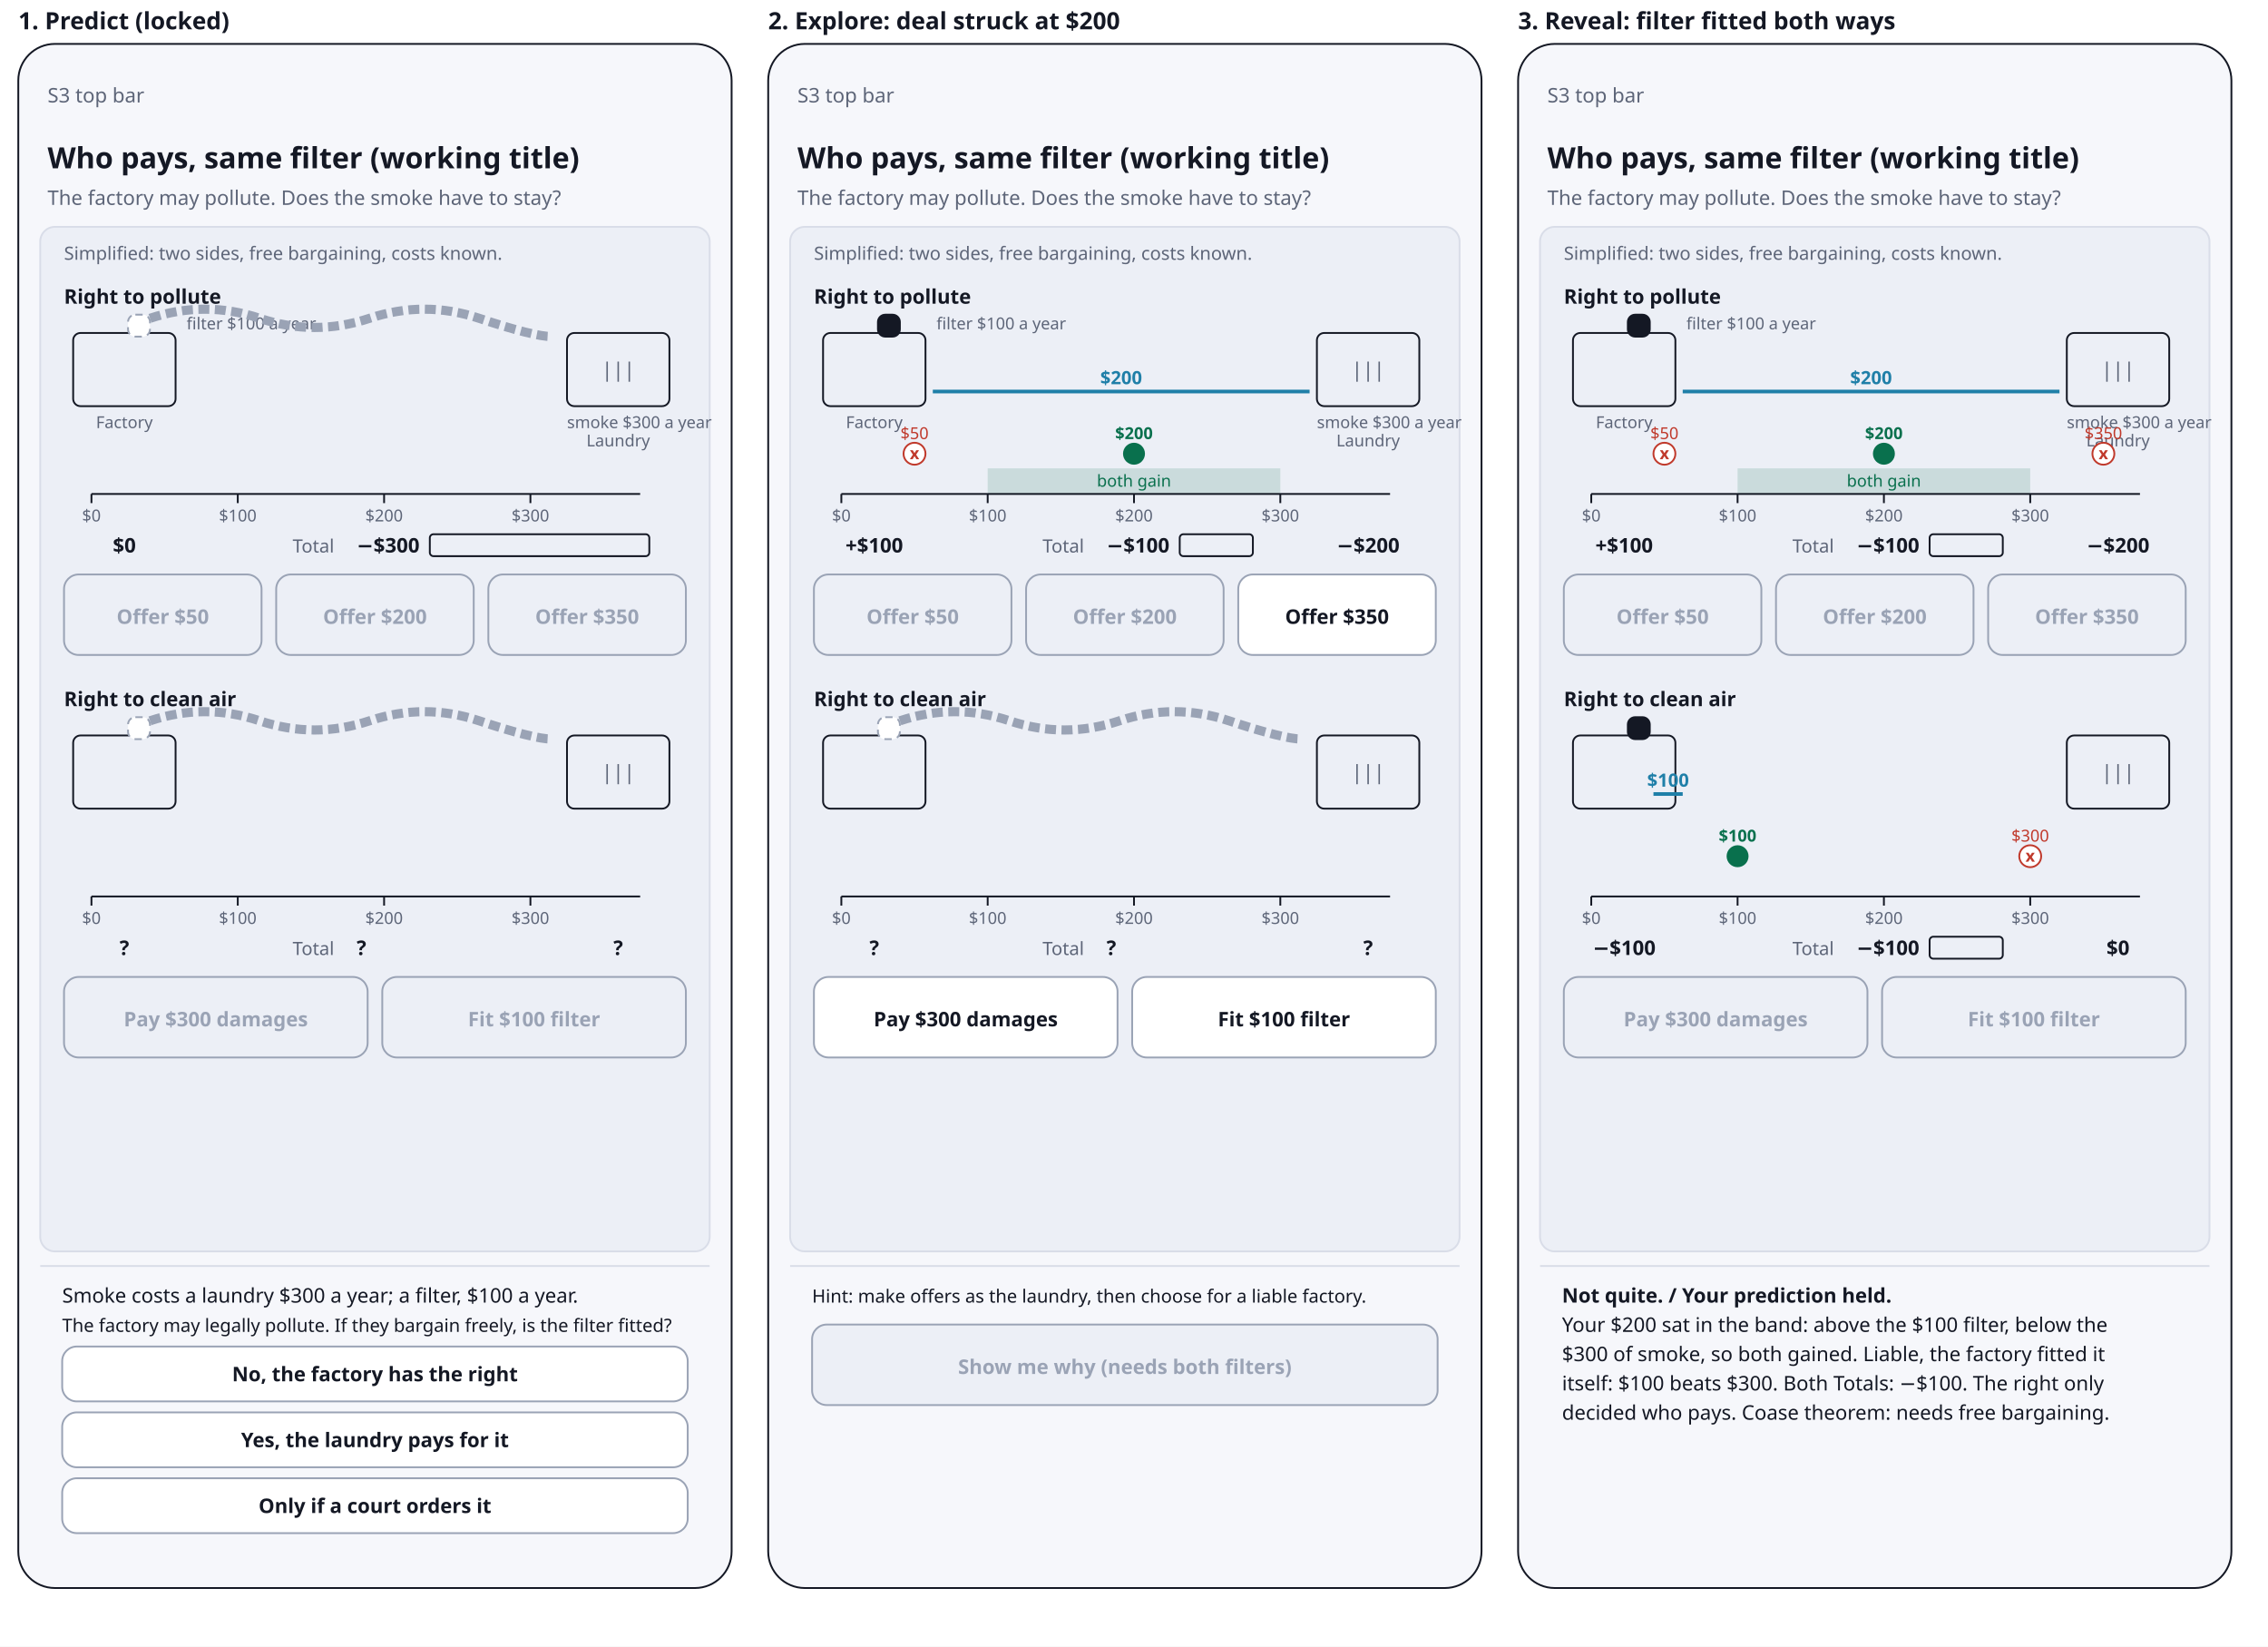
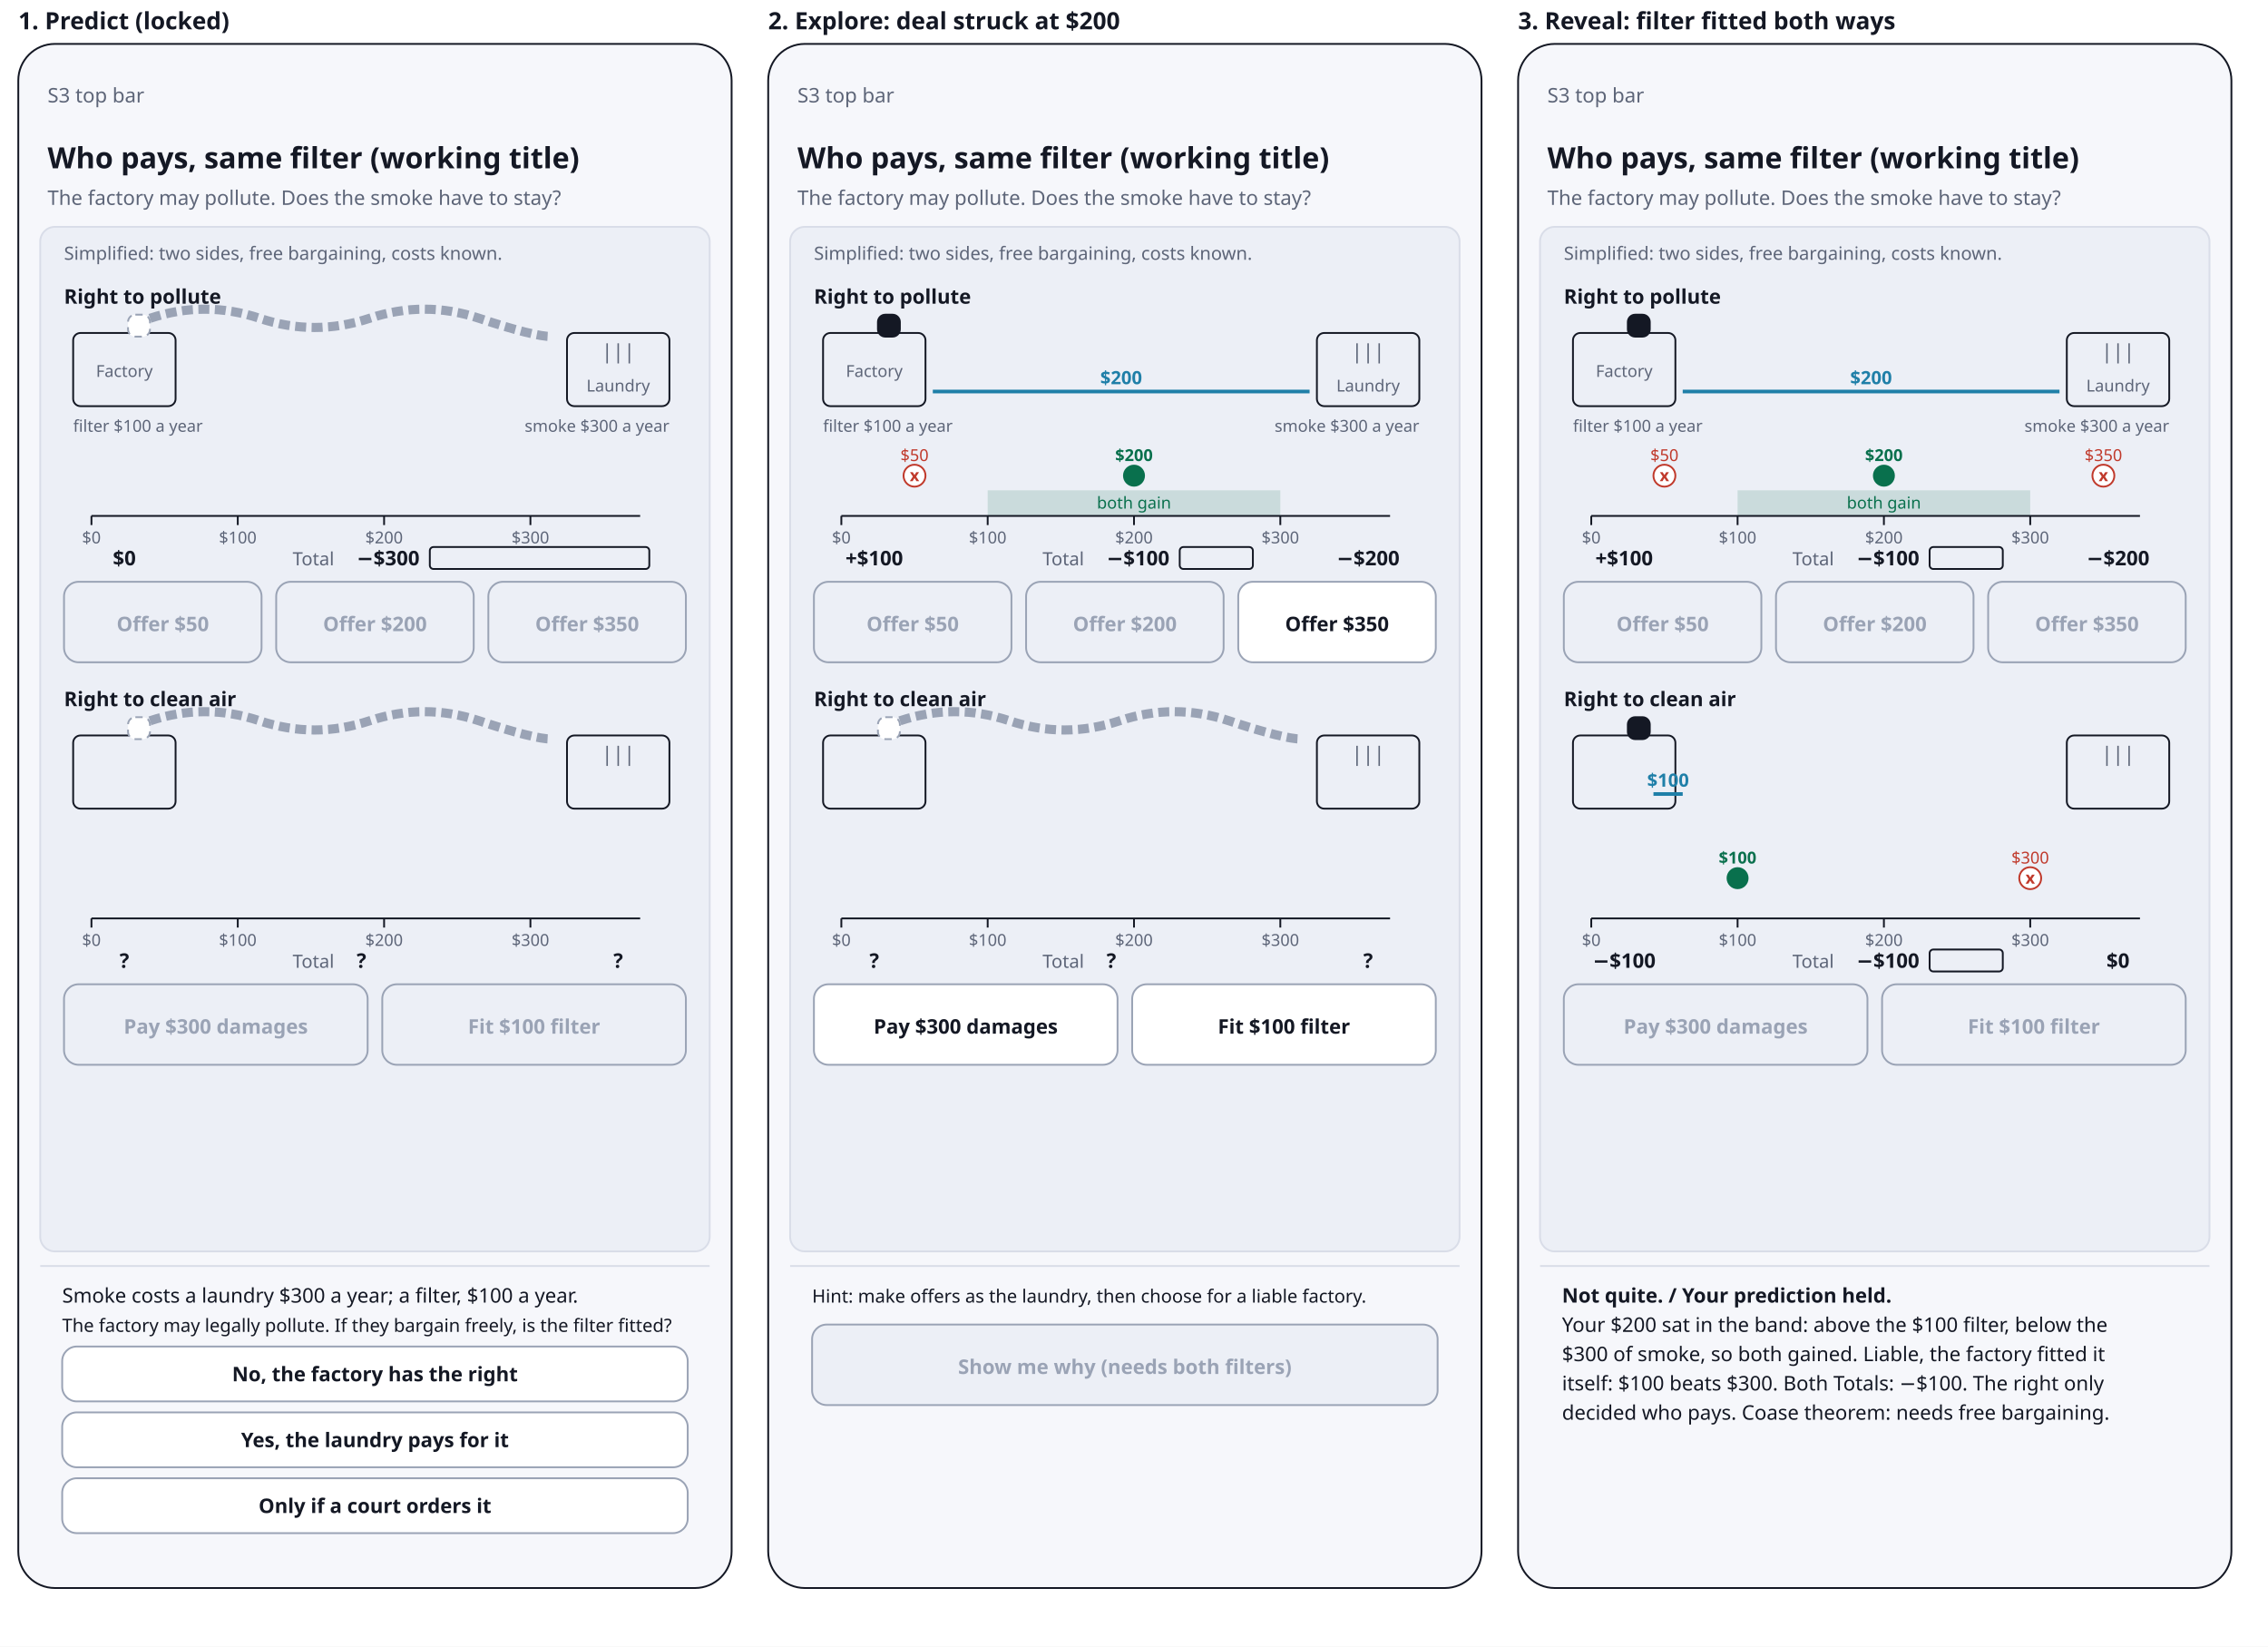
<svg xmlns="http://www.w3.org/2000/svg" viewBox="-10 0 1240 900" font-family="system-ui, sans-serif">
  <rect x="-10" y="0" width="1240" height="900" fill="#fff" />
  <g transform="translate(0,0)">
    <text x="0" y="16" font-size="13" fill="#141824" font-weight="700">1. Predict (locked)</text>
    <rect x="0" y="24" width="390" height="844" rx="20" fill="#f6f7fb" stroke="#141824" stroke-width="1" />
    <text x="16" y="56" font-size="11" fill="#5d6578">S3  top bar</text>
    <text x="16" y="92" font-size="16" fill="#141824" font-weight="700">Who pays, same filter (working title)</text>
    <text x="16" y="112" font-size="11" fill="#5d6578">The factory may pollute. Does the smoke have to stay?</text>
    <rect x="12" y="124" width="366" height="560" rx="8" fill="#eceff6" stroke="#d9dde8" stroke-width="1" />
    <text x="25" y="142" font-size="10" fill="#5d6578">Simplified: two sides, free bargaining, costs known.</text>
    <text x="25" y="166" font-size="11" fill="#141824" font-weight="700">Right to pollute</text>
    <rect x="30" y="182" width="56" height="40" rx="4" fill="#eceff6" stroke="#141824" stroke-width="1" />
    <rect x="60" y="172" width="12" height="12" rx="4" fill="#fff" stroke="#9aa3b5" stroke-dasharray="4 3" stroke-width="1" />
-     <text x="92" y="180" font-size="9" fill="#5d6578">filter $100 a year</text>
+     <text x="30" y="236" font-size="9" fill="#5d6578">filter $100 a year</text>
    <path d="M72 174 q30 -10 60 0 t60 0 t60 0 t40 10" fill="none" stroke="#9aa3b5" stroke-width="5" stroke-dasharray="6 3" />
    <rect x="300" y="182" width="56" height="40" rx="4" fill="#eceff6" stroke="#141824" stroke-width="1" />
-     <text x="328" y="206" font-size="11" text-anchor="middle" fill="#5d6578">|||</text>
-     <text x="300" y="234" font-size="9" fill="#5d6578">smoke $300 a year</text>
-     <text x="58" y="234" font-size="9" text-anchor="middle" fill="#5d6578">Factory</text>
-     <text x="328" y="244" font-size="9" text-anchor="middle" fill="#5d6578">Laundry</text>
-     <line x1="40" y1="270" x2="340" y2="270" stroke="#141824" stroke-width="1" />
-     <line x1="40" y1="270" x2="40" y2="275" stroke="#141824" stroke-width="1" />
-     <text x="40" y="285" font-size="9" text-anchor="middle" fill="#5d6578">$0</text>
-     <line x1="120" y1="270" x2="120" y2="275" stroke="#141824" stroke-width="1" />
-     <text x="120" y="285" font-size="9" text-anchor="middle" fill="#5d6578">$100</text>
-     <line x1="200" y1="270" x2="200" y2="275" stroke="#141824" stroke-width="1" />
-     <text x="200" y="285" font-size="9" text-anchor="middle" fill="#5d6578">$200</text>
-     <line x1="280" y1="270" x2="280" y2="275" stroke="#141824" stroke-width="1" />
-     <text x="280" y="285" font-size="9" text-anchor="middle" fill="#5d6578">$300</text>
-     <text x="58" y="302" font-size="11" text-anchor="middle" fill="#141824" font-weight="700">$0</text>
-     <text x="328" y="302" font-size="11" text-anchor="middle" fill="#141824" font-weight="700">−$300</text>
-     <text x="150" y="302" font-size="10" fill="#5d6578">Total</text>
-     <text x="185" y="302" font-size="11" fill="#141824" font-weight="700">−$300</text>
-     <rect x="225" y="292" width="120" height="12" rx="2" fill="#eceff6" stroke="#141824" stroke-width="1" />
-     <rect x="25" y="314" width="108" height="44" rx="8" fill="#eceff6" stroke="#9aa3b5" stroke-width="1" />
-     <text x="79" y="341" font-size="11" text-anchor="middle" fill="#9aa3b5" font-weight="700">Offer $50</text>
-     <rect x="141" y="314" width="108" height="44" rx="8" fill="#eceff6" stroke="#9aa3b5" stroke-width="1" />
-     <text x="195" y="341" font-size="11" text-anchor="middle" fill="#9aa3b5" font-weight="700">Offer $200</text>
-     <rect x="257" y="314" width="108" height="44" rx="8" fill="#eceff6" stroke="#9aa3b5" stroke-width="1" />
-     <text x="311" y="341" font-size="11" text-anchor="middle" fill="#9aa3b5" font-weight="700">Offer $350</text>
+     <text x="328" y="196" font-size="11" text-anchor="middle" fill="#5d6578">|||</text>
+     <text x="356" y="236" font-size="9" text-anchor="end" fill="#5d6578">smoke $300 a year</text>
+     <text x="58" y="206" font-size="9" text-anchor="middle" fill="#5d6578">Factory</text>
+     <text x="328" y="214" font-size="9" text-anchor="middle" fill="#5d6578">Laundry</text>
+     <line x1="40" y1="282" x2="340" y2="282" stroke="#141824" stroke-width="1" />
+     <line x1="40" y1="282" x2="40" y2="287" stroke="#141824" stroke-width="1" />
+     <text x="40" y="297" font-size="9" text-anchor="middle" fill="#5d6578">$0</text>
+     <line x1="120" y1="282" x2="120" y2="287" stroke="#141824" stroke-width="1" />
+     <text x="120" y="297" font-size="9" text-anchor="middle" fill="#5d6578">$100</text>
+     <line x1="200" y1="282" x2="200" y2="287" stroke="#141824" stroke-width="1" />
+     <text x="200" y="297" font-size="9" text-anchor="middle" fill="#5d6578">$200</text>
+     <line x1="280" y1="282" x2="280" y2="287" stroke="#141824" stroke-width="1" />
+     <text x="280" y="297" font-size="9" text-anchor="middle" fill="#5d6578">$300</text>
+     <text x="58" y="309" font-size="11" text-anchor="middle" fill="#141824" font-weight="700">$0</text>
+     <text x="328" y="309" font-size="11" text-anchor="middle" fill="#141824" font-weight="700">−$300</text>
+     <text x="150" y="309" font-size="10" fill="#5d6578">Total</text>
+     <text x="185" y="309" font-size="11" fill="#141824" font-weight="700">−$300</text>
+     <rect x="225" y="299" width="120" height="12" rx="2" fill="#eceff6" stroke="#141824" stroke-width="1" />
+     <rect x="25" y="318" width="108" height="44" rx="8" fill="#eceff6" stroke="#9aa3b5" stroke-width="1" />
+     <text x="79" y="345" font-size="11" text-anchor="middle" fill="#9aa3b5" font-weight="700">Offer $50</text>
+     <rect x="141" y="318" width="108" height="44" rx="8" fill="#eceff6" stroke="#9aa3b5" stroke-width="1" />
+     <text x="195" y="345" font-size="11" text-anchor="middle" fill="#9aa3b5" font-weight="700">Offer $200</text>
+     <rect x="257" y="318" width="108" height="44" rx="8" fill="#eceff6" stroke="#9aa3b5" stroke-width="1" />
+     <text x="311" y="345" font-size="11" text-anchor="middle" fill="#9aa3b5" font-weight="700">Offer $350</text>
    <text x="25" y="386" font-size="11" fill="#141824" font-weight="700">Right to clean air</text>
    <rect x="30" y="402" width="56" height="40" rx="4" fill="#eceff6" stroke="#141824" stroke-width="1" />
    <rect x="60" y="392" width="12" height="12" rx="4" fill="#fff" stroke="#9aa3b5" stroke-dasharray="4 3" stroke-width="1" />
    <path d="M72 394 q30 -10 60 0 t60 0 t60 0 t40 10" fill="none" stroke="#9aa3b5" stroke-width="5" stroke-dasharray="6 3" />
    <rect x="300" y="402" width="56" height="40" rx="4" fill="#eceff6" stroke="#141824" stroke-width="1" />
-     <text x="328" y="426" font-size="11" text-anchor="middle" fill="#5d6578">|||</text>
-     <line x1="40" y1="490" x2="340" y2="490" stroke="#141824" stroke-width="1" />
-     <line x1="40" y1="490" x2="40" y2="495" stroke="#141824" stroke-width="1" />
-     <text x="40" y="505" font-size="9" text-anchor="middle" fill="#5d6578">$0</text>
-     <line x1="120" y1="490" x2="120" y2="495" stroke="#141824" stroke-width="1" />
-     <text x="120" y="505" font-size="9" text-anchor="middle" fill="#5d6578">$100</text>
-     <line x1="200" y1="490" x2="200" y2="495" stroke="#141824" stroke-width="1" />
-     <text x="200" y="505" font-size="9" text-anchor="middle" fill="#5d6578">$200</text>
-     <line x1="280" y1="490" x2="280" y2="495" stroke="#141824" stroke-width="1" />
-     <text x="280" y="505" font-size="9" text-anchor="middle" fill="#5d6578">$300</text>
-     <text x="58" y="522" font-size="11" text-anchor="middle" fill="#141824" font-weight="700">?</text>
-     <text x="328" y="522" font-size="11" text-anchor="middle" fill="#141824" font-weight="700">?</text>
-     <text x="150" y="522" font-size="10" fill="#5d6578">Total</text>
-     <text x="185" y="522" font-size="11" fill="#141824" font-weight="700">?</text>
-     <rect x="25" y="534" width="166" height="44" rx="8" fill="#eceff6" stroke="#9aa3b5" stroke-width="1" />
-     <text x="108" y="561" font-size="11" text-anchor="middle" fill="#9aa3b5" font-weight="700">Pay $300 damages</text>
-     <rect x="199" y="534" width="166" height="44" rx="8" fill="#eceff6" stroke="#9aa3b5" stroke-width="1" />
-     <text x="282" y="561" font-size="11" text-anchor="middle" fill="#9aa3b5" font-weight="700">Fit $100 filter</text>
+     <text x="328" y="416" font-size="11" text-anchor="middle" fill="#5d6578">|||</text>
+     <line x1="40" y1="502" x2="340" y2="502" stroke="#141824" stroke-width="1" />
+     <line x1="40" y1="502" x2="40" y2="507" stroke="#141824" stroke-width="1" />
+     <text x="40" y="517" font-size="9" text-anchor="middle" fill="#5d6578">$0</text>
+     <line x1="120" y1="502" x2="120" y2="507" stroke="#141824" stroke-width="1" />
+     <text x="120" y="517" font-size="9" text-anchor="middle" fill="#5d6578">$100</text>
+     <line x1="200" y1="502" x2="200" y2="507" stroke="#141824" stroke-width="1" />
+     <text x="200" y="517" font-size="9" text-anchor="middle" fill="#5d6578">$200</text>
+     <line x1="280" y1="502" x2="280" y2="507" stroke="#141824" stroke-width="1" />
+     <text x="280" y="517" font-size="9" text-anchor="middle" fill="#5d6578">$300</text>
+     <text x="58" y="529" font-size="11" text-anchor="middle" fill="#141824" font-weight="700">?</text>
+     <text x="328" y="529" font-size="11" text-anchor="middle" fill="#141824" font-weight="700">?</text>
+     <text x="150" y="529" font-size="10" fill="#5d6578">Total</text>
+     <text x="185" y="529" font-size="11" fill="#141824" font-weight="700">?</text>
+     <rect x="25" y="538" width="166" height="44" rx="8" fill="#eceff6" stroke="#9aa3b5" stroke-width="1" />
+     <text x="108" y="565" font-size="11" text-anchor="middle" fill="#9aa3b5" font-weight="700">Pay $300 damages</text>
+     <rect x="199" y="538" width="166" height="44" rx="8" fill="#eceff6" stroke="#9aa3b5" stroke-width="1" />
+     <text x="282" y="565" font-size="11" text-anchor="middle" fill="#9aa3b5" font-weight="700">Fit $100 filter</text>
    <line x1="12" y1="692" x2="378" y2="692" stroke="#d9dde8" stroke-width="1" />
    <text x="24" y="712" font-size="11" fill="#141824">Smoke costs a laundry $300 a year; a filter, $100 a year.</text>
    <text x="24" y="728" font-size="10" fill="#141824">The factory may legally pollute. If they bargain freely, is the filter fitted?</text>
    <rect x="24" y="736" width="342" height="30" rx="8" fill="#fff" stroke="#9aa3b5" stroke-width="1" />
    <text x="195" y="755" font-size="11" text-anchor="middle" fill="#141824" font-weight="700">No, the factory has the right</text>
    <rect x="24" y="772" width="342" height="30" rx="8" fill="#fff" stroke="#9aa3b5" stroke-width="1" />
    <text x="195" y="791" font-size="11" text-anchor="middle" fill="#141824" font-weight="700">Yes, the laundry pays for it</text>
    <rect x="24" y="808" width="342" height="30" rx="8" fill="#fff" stroke="#9aa3b5" stroke-width="1" />
    <text x="195" y="827" font-size="11" text-anchor="middle" fill="#141824" font-weight="700">Only if a court orders it</text>
  </g>
  <g transform="translate(410,0)">
    <text x="0" y="16" font-size="13" fill="#141824" font-weight="700">2. Explore: deal struck at $200</text>
    <rect x="0" y="24" width="390" height="844" rx="20" fill="#f6f7fb" stroke="#141824" stroke-width="1" />
    <text x="16" y="56" font-size="11" fill="#5d6578">S3  top bar</text>
    <text x="16" y="92" font-size="16" fill="#141824" font-weight="700">Who pays, same filter (working title)</text>
    <text x="16" y="112" font-size="11" fill="#5d6578">The factory may pollute. Does the smoke have to stay?</text>
    <rect x="12" y="124" width="366" height="560" rx="8" fill="#eceff6" stroke="#d9dde8" stroke-width="1" />
    <text x="25" y="142" font-size="10" fill="#5d6578">Simplified: two sides, free bargaining, costs known.</text>
    <text x="25" y="166" font-size="11" fill="#141824" font-weight="700">Right to pollute</text>
    <rect x="30" y="182" width="56" height="40" rx="4" fill="#eceff6" stroke="#141824" stroke-width="1" />
    <rect x="60" y="172" width="12" height="12" rx="4" fill="#141824" stroke="#141824" stroke-width="1" />
-     <text x="92" y="180" font-size="9" fill="#5d6578">filter $100 a year</text>
+     <text x="30" y="236" font-size="9" fill="#5d6578">filter $100 a year</text>
    <rect x="300" y="182" width="56" height="40" rx="4" fill="#eceff6" stroke="#141824" stroke-width="1" />
-     <text x="328" y="206" font-size="11" text-anchor="middle" fill="#5d6578">|||</text>
-     <text x="300" y="234" font-size="9" fill="#5d6578">smoke $300 a year</text>
-     <text x="58" y="234" font-size="9" text-anchor="middle" fill="#5d6578">Factory</text>
-     <text x="328" y="244" font-size="9" text-anchor="middle" fill="#5d6578">Laundry</text>
+     <text x="328" y="196" font-size="11" text-anchor="middle" fill="#5d6578">|||</text>
+     <text x="356" y="236" font-size="9" text-anchor="end" fill="#5d6578">smoke $300 a year</text>
+     <text x="58" y="206" font-size="9" text-anchor="middle" fill="#5d6578">Factory</text>
+     <text x="328" y="214" font-size="9" text-anchor="middle" fill="#5d6578">Laundry</text>
    <line x1="296" y1="214" x2="90" y2="214" stroke="#1f7fa8" stroke-width="2" />
    <text x="193" y="210" font-size="10" text-anchor="middle" fill="#1f7fa8" font-weight="700">$200</text>
-     <rect x="120" y="256" width="160" height="14" fill="#09704d" fill-opacity="0.15" />
-     <text x="200" y="266" font-size="9" text-anchor="middle" fill="#09704d">both gain</text>
-     <line x1="40" y1="270" x2="340" y2="270" stroke="#141824" stroke-width="1" />
-     <line x1="40" y1="270" x2="40" y2="275" stroke="#141824" stroke-width="1" />
-     <text x="40" y="285" font-size="9" text-anchor="middle" fill="#5d6578">$0</text>
-     <line x1="120" y1="270" x2="120" y2="275" stroke="#141824" stroke-width="1" />
-     <text x="120" y="285" font-size="9" text-anchor="middle" fill="#5d6578">$100</text>
-     <line x1="200" y1="270" x2="200" y2="275" stroke="#141824" stroke-width="1" />
-     <text x="200" y="285" font-size="9" text-anchor="middle" fill="#5d6578">$200</text>
-     <line x1="280" y1="270" x2="280" y2="275" stroke="#141824" stroke-width="1" />
-     <text x="280" y="285" font-size="9" text-anchor="middle" fill="#5d6578">$300</text>
-     <circle cx="80" cy="248" r="6" fill="#fff" stroke="#c0392b" />
-     <text x="80" y="251" font-size="9" text-anchor="middle" fill="#c0392b" font-weight="700">x</text>
-     <text x="80" y="240" font-size="9" text-anchor="middle" fill="#c0392b">$50</text>
-     <circle cx="200" cy="248" r="6" fill="#09704d" />
-     <text x="200" y="240" font-size="9" text-anchor="middle" fill="#09704d" font-weight="700">$200</text>
-     <text x="58" y="302" font-size="11" text-anchor="middle" fill="#141824" font-weight="700">+$100</text>
-     <text x="328" y="302" font-size="11" text-anchor="middle" fill="#141824" font-weight="700">−$200</text>
-     <text x="150" y="302" font-size="10" fill="#5d6578">Total</text>
-     <text x="185" y="302" font-size="11" fill="#141824" font-weight="700">−$100</text>
-     <rect x="225" y="292" width="40" height="12" rx="2" fill="#eceff6" stroke="#141824" stroke-width="1" />
-     <rect x="25" y="314" width="108" height="44" rx="8" fill="#eceff6" stroke="#9aa3b5" stroke-width="1" />
-     <text x="79" y="341" font-size="11" text-anchor="middle" fill="#9aa3b5" font-weight="700">Offer $50</text>
-     <rect x="141" y="314" width="108" height="44" rx="8" fill="#eceff6" stroke="#9aa3b5" stroke-width="1" />
-     <text x="195" y="341" font-size="11" text-anchor="middle" fill="#9aa3b5" font-weight="700">Offer $200</text>
-     <rect x="257" y="314" width="108" height="44" rx="8" fill="#fff" stroke="#9aa3b5" stroke-width="1" />
-     <text x="311" y="341" font-size="11" text-anchor="middle" fill="#141824" font-weight="700">Offer $350</text>
+     <rect x="120" y="268" width="160" height="14" fill="#09704d" fill-opacity="0.15" />
+     <text x="200" y="278" font-size="9" text-anchor="middle" fill="#09704d">both gain</text>
+     <line x1="40" y1="282" x2="340" y2="282" stroke="#141824" stroke-width="1" />
+     <line x1="40" y1="282" x2="40" y2="287" stroke="#141824" stroke-width="1" />
+     <text x="40" y="297" font-size="9" text-anchor="middle" fill="#5d6578">$0</text>
+     <line x1="120" y1="282" x2="120" y2="287" stroke="#141824" stroke-width="1" />
+     <text x="120" y="297" font-size="9" text-anchor="middle" fill="#5d6578">$100</text>
+     <line x1="200" y1="282" x2="200" y2="287" stroke="#141824" stroke-width="1" />
+     <text x="200" y="297" font-size="9" text-anchor="middle" fill="#5d6578">$200</text>
+     <line x1="280" y1="282" x2="280" y2="287" stroke="#141824" stroke-width="1" />
+     <text x="280" y="297" font-size="9" text-anchor="middle" fill="#5d6578">$300</text>
+     <circle cx="80" cy="260" r="6" fill="#fff" stroke="#c0392b" />
+     <text x="80" y="263" font-size="9" text-anchor="middle" fill="#c0392b" font-weight="700">x</text>
+     <text x="80" y="252" font-size="9" text-anchor="middle" fill="#c0392b">$50</text>
+     <circle cx="200" cy="260" r="6" fill="#09704d" />
+     <text x="200" y="252" font-size="9" text-anchor="middle" fill="#09704d" font-weight="700">$200</text>
+     <text x="58" y="309" font-size="11" text-anchor="middle" fill="#141824" font-weight="700">+$100</text>
+     <text x="328" y="309" font-size="11" text-anchor="middle" fill="#141824" font-weight="700">−$200</text>
+     <text x="150" y="309" font-size="10" fill="#5d6578">Total</text>
+     <text x="185" y="309" font-size="11" fill="#141824" font-weight="700">−$100</text>
+     <rect x="225" y="299" width="40" height="12" rx="2" fill="#eceff6" stroke="#141824" stroke-width="1" />
+     <rect x="25" y="318" width="108" height="44" rx="8" fill="#eceff6" stroke="#9aa3b5" stroke-width="1" />
+     <text x="79" y="345" font-size="11" text-anchor="middle" fill="#9aa3b5" font-weight="700">Offer $50</text>
+     <rect x="141" y="318" width="108" height="44" rx="8" fill="#eceff6" stroke="#9aa3b5" stroke-width="1" />
+     <text x="195" y="345" font-size="11" text-anchor="middle" fill="#9aa3b5" font-weight="700">Offer $200</text>
+     <rect x="257" y="318" width="108" height="44" rx="8" fill="#fff" stroke="#9aa3b5" stroke-width="1" />
+     <text x="311" y="345" font-size="11" text-anchor="middle" fill="#141824" font-weight="700">Offer $350</text>
    <text x="25" y="386" font-size="11" fill="#141824" font-weight="700">Right to clean air</text>
    <rect x="30" y="402" width="56" height="40" rx="4" fill="#eceff6" stroke="#141824" stroke-width="1" />
    <rect x="60" y="392" width="12" height="12" rx="4" fill="#fff" stroke="#9aa3b5" stroke-dasharray="4 3" stroke-width="1" />
    <path d="M72 394 q30 -10 60 0 t60 0 t60 0 t40 10" fill="none" stroke="#9aa3b5" stroke-width="5" stroke-dasharray="6 3" />
    <rect x="300" y="402" width="56" height="40" rx="4" fill="#eceff6" stroke="#141824" stroke-width="1" />
-     <text x="328" y="426" font-size="11" text-anchor="middle" fill="#5d6578">|||</text>
-     <line x1="40" y1="490" x2="340" y2="490" stroke="#141824" stroke-width="1" />
-     <line x1="40" y1="490" x2="40" y2="495" stroke="#141824" stroke-width="1" />
-     <text x="40" y="505" font-size="9" text-anchor="middle" fill="#5d6578">$0</text>
-     <line x1="120" y1="490" x2="120" y2="495" stroke="#141824" stroke-width="1" />
-     <text x="120" y="505" font-size="9" text-anchor="middle" fill="#5d6578">$100</text>
-     <line x1="200" y1="490" x2="200" y2="495" stroke="#141824" stroke-width="1" />
-     <text x="200" y="505" font-size="9" text-anchor="middle" fill="#5d6578">$200</text>
-     <line x1="280" y1="490" x2="280" y2="495" stroke="#141824" stroke-width="1" />
-     <text x="280" y="505" font-size="9" text-anchor="middle" fill="#5d6578">$300</text>
-     <text x="58" y="522" font-size="11" text-anchor="middle" fill="#141824" font-weight="700">?</text>
-     <text x="328" y="522" font-size="11" text-anchor="middle" fill="#141824" font-weight="700">?</text>
-     <text x="150" y="522" font-size="10" fill="#5d6578">Total</text>
-     <text x="185" y="522" font-size="11" fill="#141824" font-weight="700">?</text>
-     <rect x="25" y="534" width="166" height="44" rx="8" fill="#fff" stroke="#9aa3b5" stroke-width="1" />
-     <text x="108" y="561" font-size="11" text-anchor="middle" fill="#141824" font-weight="700">Pay $300 damages</text>
-     <rect x="199" y="534" width="166" height="44" rx="8" fill="#fff" stroke="#9aa3b5" stroke-width="1" />
-     <text x="282" y="561" font-size="11" text-anchor="middle" fill="#141824" font-weight="700">Fit $100 filter</text>
+     <text x="328" y="416" font-size="11" text-anchor="middle" fill="#5d6578">|||</text>
+     <line x1="40" y1="502" x2="340" y2="502" stroke="#141824" stroke-width="1" />
+     <line x1="40" y1="502" x2="40" y2="507" stroke="#141824" stroke-width="1" />
+     <text x="40" y="517" font-size="9" text-anchor="middle" fill="#5d6578">$0</text>
+     <line x1="120" y1="502" x2="120" y2="507" stroke="#141824" stroke-width="1" />
+     <text x="120" y="517" font-size="9" text-anchor="middle" fill="#5d6578">$100</text>
+     <line x1="200" y1="502" x2="200" y2="507" stroke="#141824" stroke-width="1" />
+     <text x="200" y="517" font-size="9" text-anchor="middle" fill="#5d6578">$200</text>
+     <line x1="280" y1="502" x2="280" y2="507" stroke="#141824" stroke-width="1" />
+     <text x="280" y="517" font-size="9" text-anchor="middle" fill="#5d6578">$300</text>
+     <text x="58" y="529" font-size="11" text-anchor="middle" fill="#141824" font-weight="700">?</text>
+     <text x="328" y="529" font-size="11" text-anchor="middle" fill="#141824" font-weight="700">?</text>
+     <text x="150" y="529" font-size="10" fill="#5d6578">Total</text>
+     <text x="185" y="529" font-size="11" fill="#141824" font-weight="700">?</text>
+     <rect x="25" y="538" width="166" height="44" rx="8" fill="#fff" stroke="#9aa3b5" stroke-width="1" />
+     <text x="108" y="565" font-size="11" text-anchor="middle" fill="#141824" font-weight="700">Pay $300 damages</text>
+     <rect x="199" y="538" width="166" height="44" rx="8" fill="#fff" stroke="#9aa3b5" stroke-width="1" />
+     <text x="282" y="565" font-size="11" text-anchor="middle" fill="#141824" font-weight="700">Fit $100 filter</text>
    <line x1="12" y1="692" x2="378" y2="692" stroke="#d9dde8" stroke-width="1" />
    <text x="24" y="712" font-size="10" fill="#141824">Hint: make offers as the laundry, then choose for a liable factory.</text>
    <rect x="24" y="724" width="342" height="44" rx="8" fill="#eceff6" stroke="#9aa3b5" stroke-width="1" />
    <text x="195" y="751" font-size="11" text-anchor="middle" fill="#9aa3b5" font-weight="700">Show me why (needs both filters)</text>
  </g>
  <g transform="translate(820,0)">
    <text x="0" y="16" font-size="13" fill="#141824" font-weight="700">3. Reveal: filter fitted both ways</text>
    <rect x="0" y="24" width="390" height="844" rx="20" fill="#f6f7fb" stroke="#141824" stroke-width="1" />
    <text x="16" y="56" font-size="11" fill="#5d6578">S3  top bar</text>
    <text x="16" y="92" font-size="16" fill="#141824" font-weight="700">Who pays, same filter (working title)</text>
    <text x="16" y="112" font-size="11" fill="#5d6578">The factory may pollute. Does the smoke have to stay?</text>
    <rect x="12" y="124" width="366" height="560" rx="8" fill="#eceff6" stroke="#d9dde8" stroke-width="1" />
    <text x="25" y="142" font-size="10" fill="#5d6578">Simplified: two sides, free bargaining, costs known.</text>
    <text x="25" y="166" font-size="11" fill="#141824" font-weight="700">Right to pollute</text>
    <rect x="30" y="182" width="56" height="40" rx="4" fill="#eceff6" stroke="#141824" stroke-width="1" />
    <rect x="60" y="172" width="12" height="12" rx="4" fill="#141824" stroke="#141824" stroke-width="1" />
-     <text x="92" y="180" font-size="9" fill="#5d6578">filter $100 a year</text>
+     <text x="30" y="236" font-size="9" fill="#5d6578">filter $100 a year</text>
    <rect x="300" y="182" width="56" height="40" rx="4" fill="#eceff6" stroke="#141824" stroke-width="1" />
-     <text x="328" y="206" font-size="11" text-anchor="middle" fill="#5d6578">|||</text>
-     <text x="300" y="234" font-size="9" fill="#5d6578">smoke $300 a year</text>
-     <text x="58" y="234" font-size="9" text-anchor="middle" fill="#5d6578">Factory</text>
-     <text x="328" y="244" font-size="9" text-anchor="middle" fill="#5d6578">Laundry</text>
+     <text x="328" y="196" font-size="11" text-anchor="middle" fill="#5d6578">|||</text>
+     <text x="356" y="236" font-size="9" text-anchor="end" fill="#5d6578">smoke $300 a year</text>
+     <text x="58" y="206" font-size="9" text-anchor="middle" fill="#5d6578">Factory</text>
+     <text x="328" y="214" font-size="9" text-anchor="middle" fill="#5d6578">Laundry</text>
    <line x1="296" y1="214" x2="90" y2="214" stroke="#1f7fa8" stroke-width="2" />
    <text x="193" y="210" font-size="10" text-anchor="middle" fill="#1f7fa8" font-weight="700">$200</text>
-     <rect x="120" y="256" width="160" height="14" fill="#09704d" fill-opacity="0.15" />
-     <text x="200" y="266" font-size="9" text-anchor="middle" fill="#09704d">both gain</text>
-     <line x1="40" y1="270" x2="340" y2="270" stroke="#141824" stroke-width="1" />
-     <line x1="40" y1="270" x2="40" y2="275" stroke="#141824" stroke-width="1" />
-     <text x="40" y="285" font-size="9" text-anchor="middle" fill="#5d6578">$0</text>
-     <line x1="120" y1="270" x2="120" y2="275" stroke="#141824" stroke-width="1" />
-     <text x="120" y="285" font-size="9" text-anchor="middle" fill="#5d6578">$100</text>
-     <line x1="200" y1="270" x2="200" y2="275" stroke="#141824" stroke-width="1" />
-     <text x="200" y="285" font-size="9" text-anchor="middle" fill="#5d6578">$200</text>
-     <line x1="280" y1="270" x2="280" y2="275" stroke="#141824" stroke-width="1" />
-     <text x="280" y="285" font-size="9" text-anchor="middle" fill="#5d6578">$300</text>
-     <circle cx="80" cy="248" r="6" fill="#fff" stroke="#c0392b" />
-     <text x="80" y="251" font-size="9" text-anchor="middle" fill="#c0392b" font-weight="700">x</text>
-     <text x="80" y="240" font-size="9" text-anchor="middle" fill="#c0392b">$50</text>
-     <circle cx="200" cy="248" r="6" fill="#09704d" />
-     <text x="200" y="240" font-size="9" text-anchor="middle" fill="#09704d" font-weight="700">$200</text>
-     <circle cx="320" cy="248" r="6" fill="#fff" stroke="#c0392b" />
-     <text x="320" y="251" font-size="9" text-anchor="middle" fill="#c0392b" font-weight="700">x</text>
-     <text x="320" y="240" font-size="9" text-anchor="middle" fill="#c0392b">$350</text>
-     <text x="58" y="302" font-size="11" text-anchor="middle" fill="#141824" font-weight="700">+$100</text>
-     <text x="328" y="302" font-size="11" text-anchor="middle" fill="#141824" font-weight="700">−$200</text>
-     <text x="150" y="302" font-size="10" fill="#5d6578">Total</text>
-     <text x="185" y="302" font-size="11" fill="#141824" font-weight="700">−$100</text>
-     <rect x="225" y="292" width="40" height="12" rx="2" fill="#eceff6" stroke="#141824" stroke-width="1" />
-     <rect x="25" y="314" width="108" height="44" rx="8" fill="#eceff6" stroke="#9aa3b5" stroke-width="1" />
-     <text x="79" y="341" font-size="11" text-anchor="middle" fill="#9aa3b5" font-weight="700">Offer $50</text>
-     <rect x="141" y="314" width="108" height="44" rx="8" fill="#eceff6" stroke="#9aa3b5" stroke-width="1" />
-     <text x="195" y="341" font-size="11" text-anchor="middle" fill="#9aa3b5" font-weight="700">Offer $200</text>
-     <rect x="257" y="314" width="108" height="44" rx="8" fill="#eceff6" stroke="#9aa3b5" stroke-width="1" />
-     <text x="311" y="341" font-size="11" text-anchor="middle" fill="#9aa3b5" font-weight="700">Offer $350</text>
+     <rect x="120" y="268" width="160" height="14" fill="#09704d" fill-opacity="0.15" />
+     <text x="200" y="278" font-size="9" text-anchor="middle" fill="#09704d">both gain</text>
+     <line x1="40" y1="282" x2="340" y2="282" stroke="#141824" stroke-width="1" />
+     <line x1="40" y1="282" x2="40" y2="287" stroke="#141824" stroke-width="1" />
+     <text x="40" y="297" font-size="9" text-anchor="middle" fill="#5d6578">$0</text>
+     <line x1="120" y1="282" x2="120" y2="287" stroke="#141824" stroke-width="1" />
+     <text x="120" y="297" font-size="9" text-anchor="middle" fill="#5d6578">$100</text>
+     <line x1="200" y1="282" x2="200" y2="287" stroke="#141824" stroke-width="1" />
+     <text x="200" y="297" font-size="9" text-anchor="middle" fill="#5d6578">$200</text>
+     <line x1="280" y1="282" x2="280" y2="287" stroke="#141824" stroke-width="1" />
+     <text x="280" y="297" font-size="9" text-anchor="middle" fill="#5d6578">$300</text>
+     <circle cx="80" cy="260" r="6" fill="#fff" stroke="#c0392b" />
+     <text x="80" y="263" font-size="9" text-anchor="middle" fill="#c0392b" font-weight="700">x</text>
+     <text x="80" y="252" font-size="9" text-anchor="middle" fill="#c0392b">$50</text>
+     <circle cx="200" cy="260" r="6" fill="#09704d" />
+     <text x="200" y="252" font-size="9" text-anchor="middle" fill="#09704d" font-weight="700">$200</text>
+     <circle cx="320" cy="260" r="6" fill="#fff" stroke="#c0392b" />
+     <text x="320" y="263" font-size="9" text-anchor="middle" fill="#c0392b" font-weight="700">x</text>
+     <text x="320" y="252" font-size="9" text-anchor="middle" fill="#c0392b">$350</text>
+     <text x="58" y="309" font-size="11" text-anchor="middle" fill="#141824" font-weight="700">+$100</text>
+     <text x="328" y="309" font-size="11" text-anchor="middle" fill="#141824" font-weight="700">−$200</text>
+     <text x="150" y="309" font-size="10" fill="#5d6578">Total</text>
+     <text x="185" y="309" font-size="11" fill="#141824" font-weight="700">−$100</text>
+     <rect x="225" y="299" width="40" height="12" rx="2" fill="#eceff6" stroke="#141824" stroke-width="1" />
+     <rect x="25" y="318" width="108" height="44" rx="8" fill="#eceff6" stroke="#9aa3b5" stroke-width="1" />
+     <text x="79" y="345" font-size="11" text-anchor="middle" fill="#9aa3b5" font-weight="700">Offer $50</text>
+     <rect x="141" y="318" width="108" height="44" rx="8" fill="#eceff6" stroke="#9aa3b5" stroke-width="1" />
+     <text x="195" y="345" font-size="11" text-anchor="middle" fill="#9aa3b5" font-weight="700">Offer $200</text>
+     <rect x="257" y="318" width="108" height="44" rx="8" fill="#eceff6" stroke="#9aa3b5" stroke-width="1" />
+     <text x="311" y="345" font-size="11" text-anchor="middle" fill="#9aa3b5" font-weight="700">Offer $350</text>
    <text x="25" y="386" font-size="11" fill="#141824" font-weight="700">Right to clean air</text>
    <rect x="30" y="402" width="56" height="40" rx="4" fill="#eceff6" stroke="#141824" stroke-width="1" />
    <rect x="60" y="392" width="12" height="12" rx="4" fill="#141824" stroke="#141824" stroke-width="1" />
    <rect x="300" y="402" width="56" height="40" rx="4" fill="#eceff6" stroke="#141824" stroke-width="1" />
-     <text x="328" y="426" font-size="11" text-anchor="middle" fill="#5d6578">|||</text>
+     <text x="328" y="416" font-size="11" text-anchor="middle" fill="#5d6578">|||</text>
    <line x1="90" y1="434" x2="74" y2="434" stroke="#1f7fa8" stroke-width="2" />
    <text x="82" y="430" font-size="10" text-anchor="middle" fill="#1f7fa8" font-weight="700">$100</text>
-     <line x1="40" y1="490" x2="340" y2="490" stroke="#141824" stroke-width="1" />
-     <line x1="40" y1="490" x2="40" y2="495" stroke="#141824" stroke-width="1" />
-     <text x="40" y="505" font-size="9" text-anchor="middle" fill="#5d6578">$0</text>
-     <line x1="120" y1="490" x2="120" y2="495" stroke="#141824" stroke-width="1" />
-     <text x="120" y="505" font-size="9" text-anchor="middle" fill="#5d6578">$100</text>
-     <line x1="200" y1="490" x2="200" y2="495" stroke="#141824" stroke-width="1" />
-     <text x="200" y="505" font-size="9" text-anchor="middle" fill="#5d6578">$200</text>
-     <line x1="280" y1="490" x2="280" y2="495" stroke="#141824" stroke-width="1" />
-     <text x="280" y="505" font-size="9" text-anchor="middle" fill="#5d6578">$300</text>
-     <circle cx="280" cy="468" r="6" fill="#fff" stroke="#c0392b" />
-     <text x="280" y="471" font-size="9" text-anchor="middle" fill="#c0392b" font-weight="700">x</text>
-     <text x="280" y="460" font-size="9" text-anchor="middle" fill="#c0392b">$300</text>
-     <circle cx="120" cy="468" r="6" fill="#09704d" />
-     <text x="120" y="460" font-size="9" text-anchor="middle" fill="#09704d" font-weight="700">$100</text>
-     <text x="58" y="522" font-size="11" text-anchor="middle" fill="#141824" font-weight="700">−$100</text>
-     <text x="328" y="522" font-size="11" text-anchor="middle" fill="#141824" font-weight="700">$0</text>
-     <text x="150" y="522" font-size="10" fill="#5d6578">Total</text>
-     <text x="185" y="522" font-size="11" fill="#141824" font-weight="700">−$100</text>
-     <rect x="225" y="512" width="40" height="12" rx="2" fill="#eceff6" stroke="#141824" stroke-width="1" />
-     <rect x="25" y="534" width="166" height="44" rx="8" fill="#eceff6" stroke="#9aa3b5" stroke-width="1" />
-     <text x="108" y="561" font-size="11" text-anchor="middle" fill="#9aa3b5" font-weight="700">Pay $300 damages</text>
-     <rect x="199" y="534" width="166" height="44" rx="8" fill="#eceff6" stroke="#9aa3b5" stroke-width="1" />
-     <text x="282" y="561" font-size="11" text-anchor="middle" fill="#9aa3b5" font-weight="700">Fit $100 filter</text>
+     <line x1="40" y1="502" x2="340" y2="502" stroke="#141824" stroke-width="1" />
+     <line x1="40" y1="502" x2="40" y2="507" stroke="#141824" stroke-width="1" />
+     <text x="40" y="517" font-size="9" text-anchor="middle" fill="#5d6578">$0</text>
+     <line x1="120" y1="502" x2="120" y2="507" stroke="#141824" stroke-width="1" />
+     <text x="120" y="517" font-size="9" text-anchor="middle" fill="#5d6578">$100</text>
+     <line x1="200" y1="502" x2="200" y2="507" stroke="#141824" stroke-width="1" />
+     <text x="200" y="517" font-size="9" text-anchor="middle" fill="#5d6578">$200</text>
+     <line x1="280" y1="502" x2="280" y2="507" stroke="#141824" stroke-width="1" />
+     <text x="280" y="517" font-size="9" text-anchor="middle" fill="#5d6578">$300</text>
+     <circle cx="280" cy="480" r="6" fill="#fff" stroke="#c0392b" />
+     <text x="280" y="483" font-size="9" text-anchor="middle" fill="#c0392b" font-weight="700">x</text>
+     <text x="280" y="472" font-size="9" text-anchor="middle" fill="#c0392b">$300</text>
+     <circle cx="120" cy="480" r="6" fill="#09704d" />
+     <text x="120" y="472" font-size="9" text-anchor="middle" fill="#09704d" font-weight="700">$100</text>
+     <text x="58" y="529" font-size="11" text-anchor="middle" fill="#141824" font-weight="700">−$100</text>
+     <text x="328" y="529" font-size="11" text-anchor="middle" fill="#141824" font-weight="700">$0</text>
+     <text x="150" y="529" font-size="10" fill="#5d6578">Total</text>
+     <text x="185" y="529" font-size="11" fill="#141824" font-weight="700">−$100</text>
+     <rect x="225" y="519" width="40" height="12" rx="2" fill="#eceff6" stroke="#141824" stroke-width="1" />
+     <rect x="25" y="538" width="166" height="44" rx="8" fill="#eceff6" stroke="#9aa3b5" stroke-width="1" />
+     <text x="108" y="565" font-size="11" text-anchor="middle" fill="#9aa3b5" font-weight="700">Pay $300 damages</text>
+     <rect x="199" y="538" width="166" height="44" rx="8" fill="#eceff6" stroke="#9aa3b5" stroke-width="1" />
+     <text x="282" y="565" font-size="11" text-anchor="middle" fill="#9aa3b5" font-weight="700">Fit $100 filter</text>
    <line x1="12" y1="692" x2="378" y2="692" stroke="#d9dde8" stroke-width="1" />
    <text x="24" y="712" font-size="11" fill="#141824" font-weight="700">Not quite. / Your prediction held.</text>
    <text x="24" y="728" font-size="11" fill="#141824">Your $200 sat in the band: above the $100 filter, below the</text>
    <text x="24" y="744" font-size="11" fill="#141824">$300 of smoke, so both gained. Liable, the factory fitted it</text>
    <text x="24" y="760" font-size="11" fill="#141824">itself: $100 beats $300. Both Totals: −$100. The right only</text>
    <text x="24" y="776" font-size="11" fill="#141824">decided who pays. Coase theorem: needs free bargaining.</text>
  </g>
</svg>
